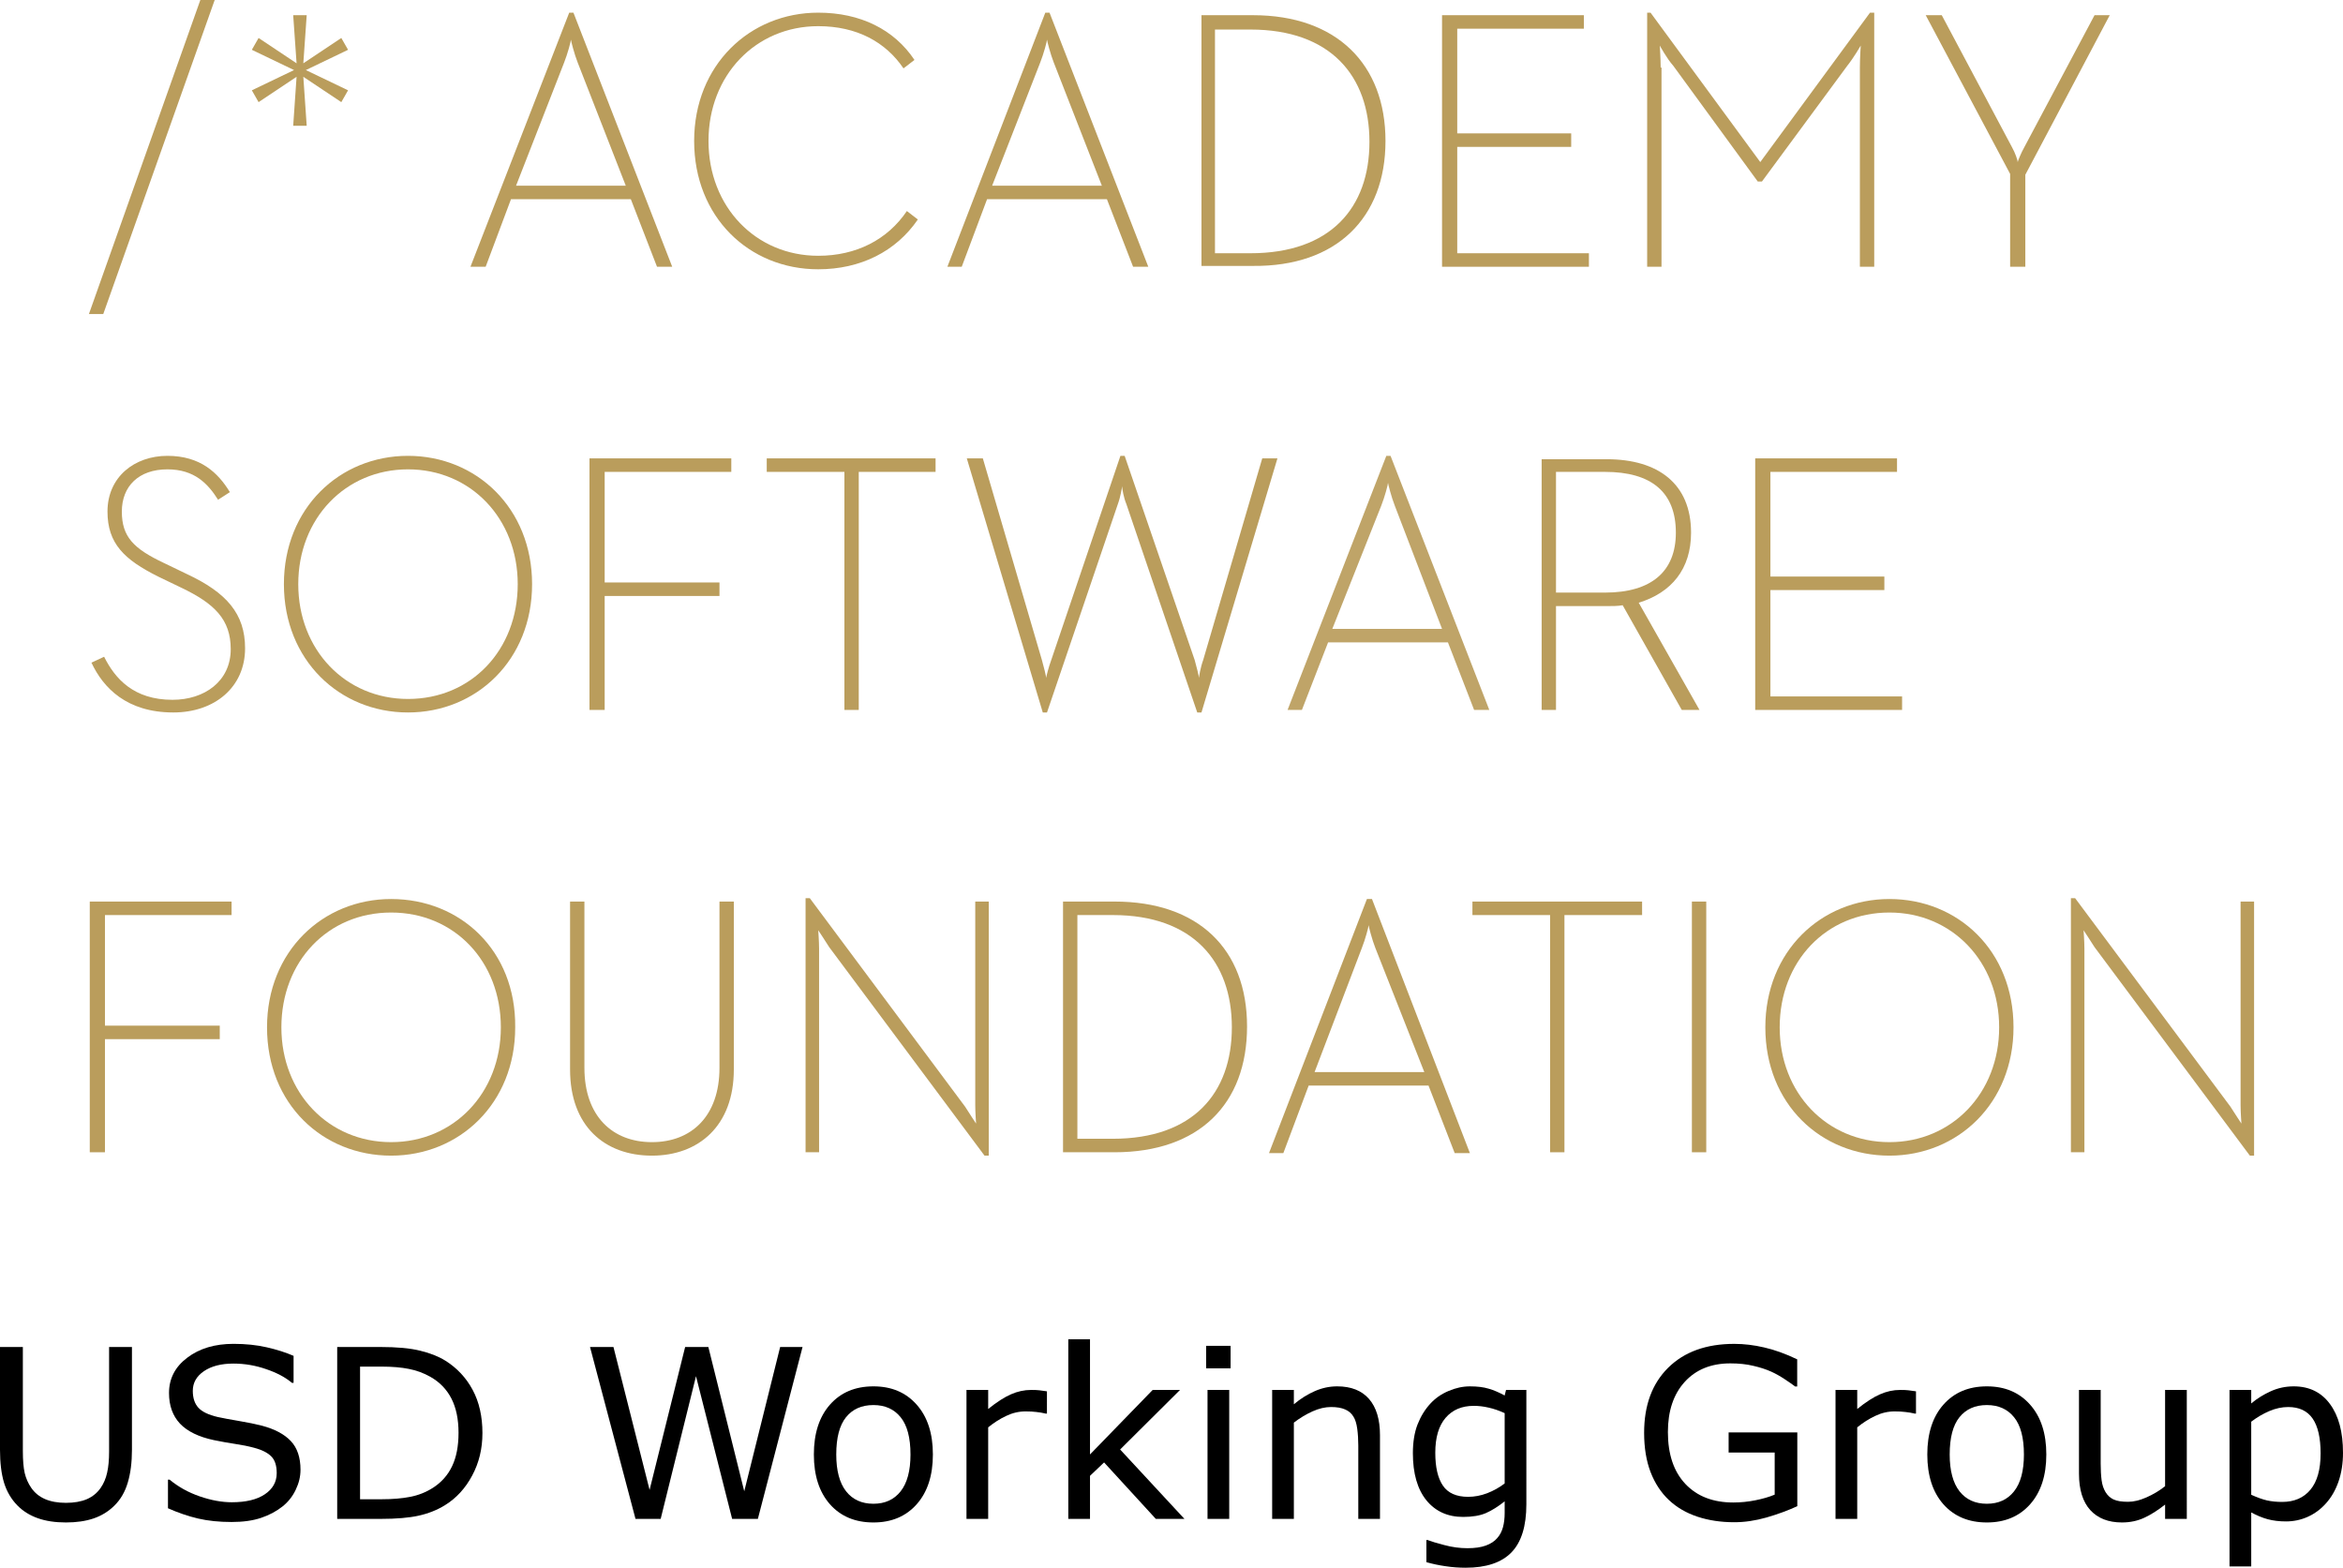
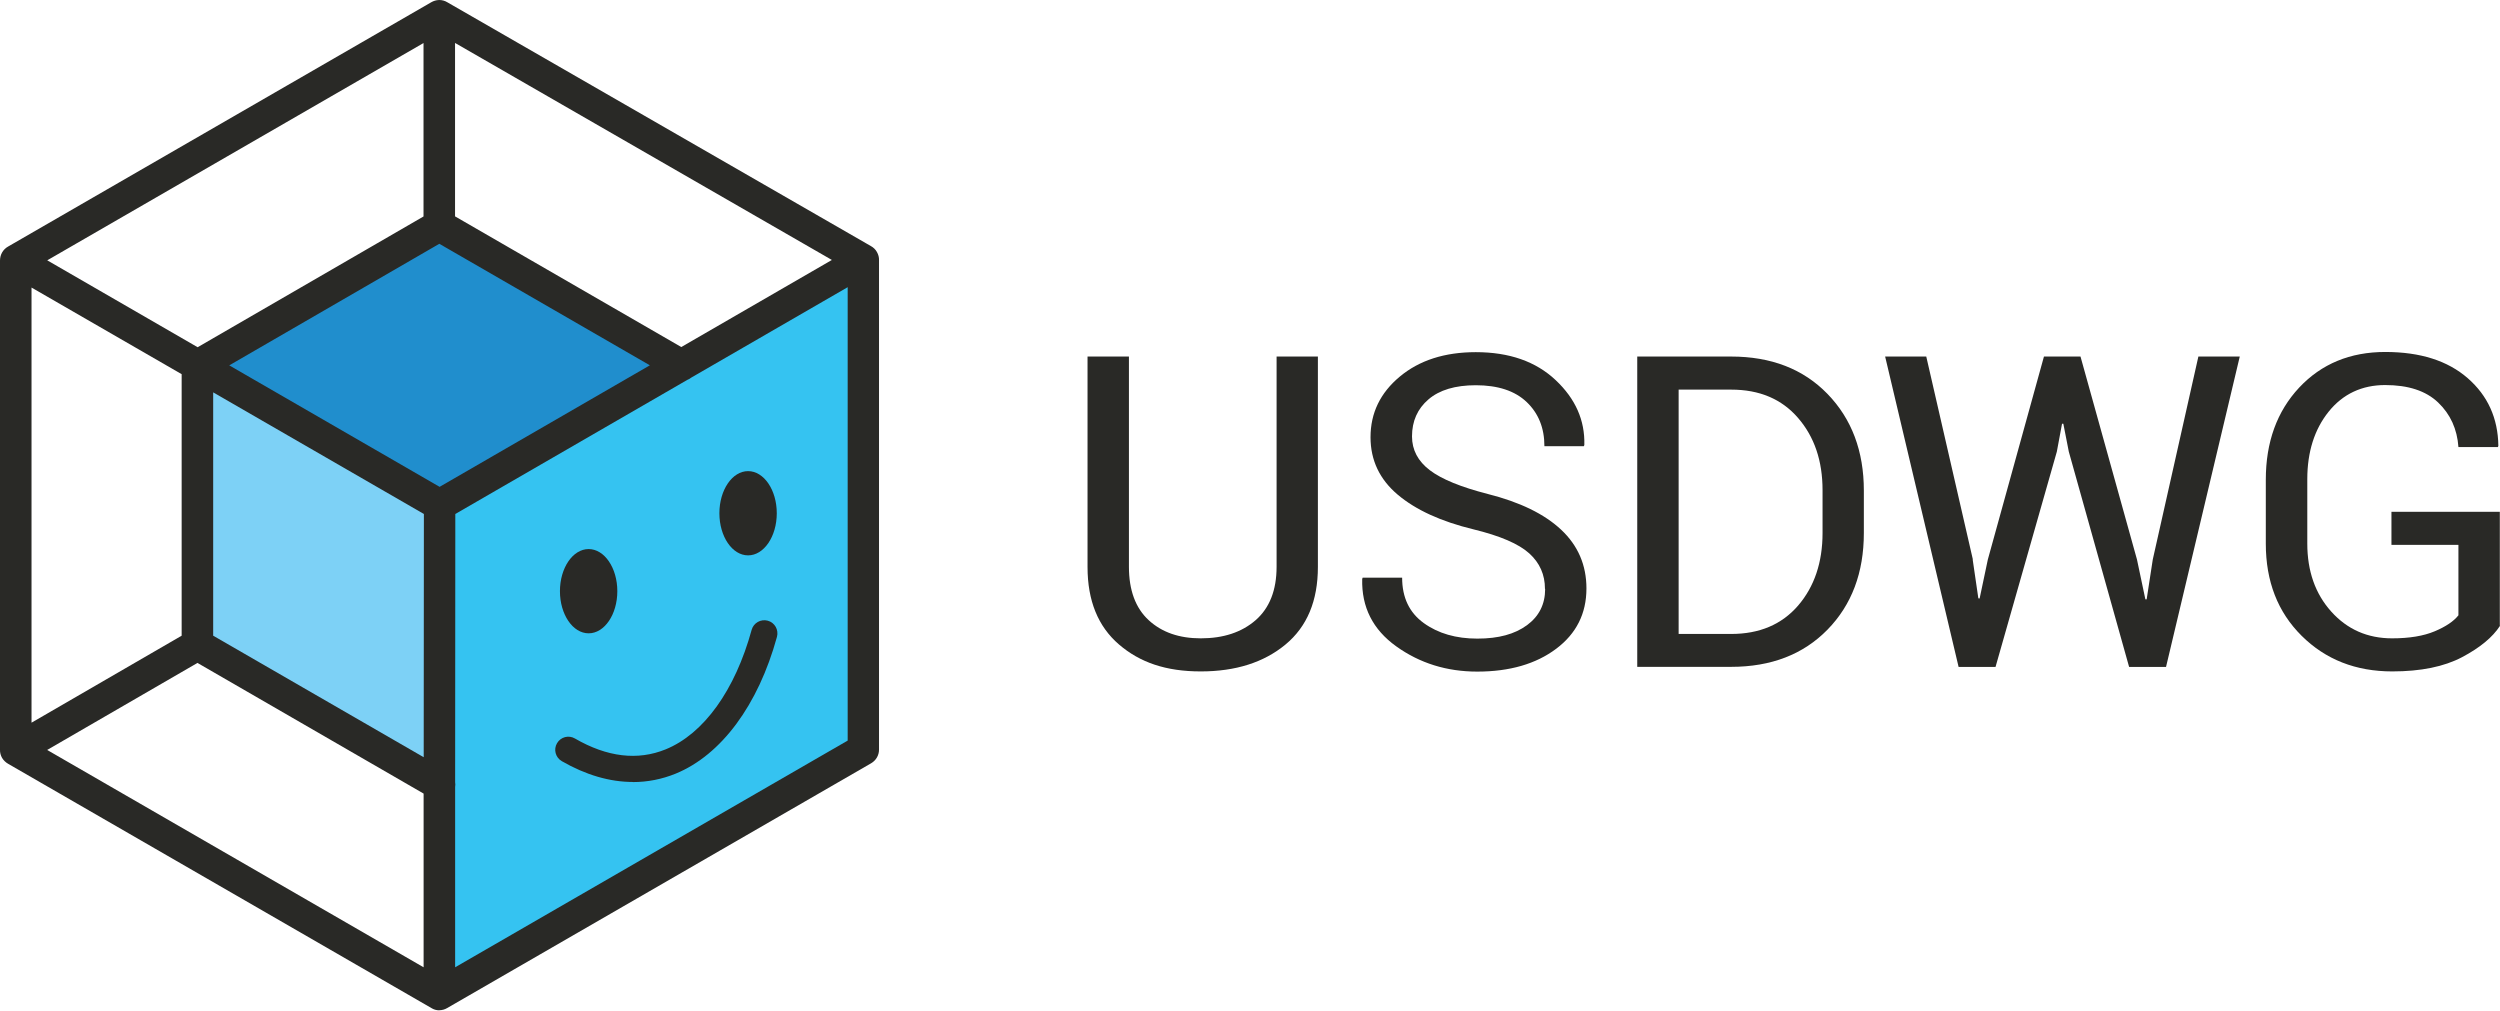
- <svg xmlns="http://www.w3.org/2000/svg" role="img" viewBox="-7.92 -7.92 396.406 265.227" version="1.1" id="svg4" width="396.406" height="265.227">
-   <defs id="defs4" />
-   <style id="style1">.st0{fill:#1dcad3}</style>
-   <style id="style2">.st0{fill:#1dcad3}</style>
-   <style id="style3">.st0{fill:#1dcad3}</style>
-   <style id="style4">.st0{fill:#1dcad3}</style>
-   <style id="style275" type="text/css">.st0{fill:#1dcad3}</style>
-   <g id="text444" transform="translate(-7.92,47.82317)">
-     <path id="path699" d="m 22.324,189.543 q 0,3.164 -0.703,5.527 -0.684,2.344 -2.266,3.906 -1.504,1.484 -3.516,2.168 -2.012,0.684 -4.688,0.684 -2.734,0 -4.766,-0.723 Q 4.355,200.383 2.969,198.976 1.387,197.375 0.684,195.109 0,192.844 0,189.543 v -17.402 h 3.867 v 17.598 q 0,2.363 0.312,3.73 0.332,1.367 1.094,2.48 0.859,1.27 2.324,1.914 1.484,0.645 3.555,0.645 2.09,0 3.555,-0.625 1.465,-0.645 2.344,-1.934 0.762,-1.113 1.074,-2.539 0.332,-1.445 0.332,-3.574 v -17.695 h 3.867 z" />
-     <path id="path701" d="m 50.84,192.922 q 0,1.699 -0.801,3.359 -0.781,1.66 -2.207,2.812 -1.562,1.25 -3.652,1.953 -2.07,0.703 -5,0.703 -3.145,0 -5.664,-0.586 -2.5,-0.586 -5.098,-1.738 v -4.844 h 0.273 q 2.207,1.836 5.098,2.832 2.891,0.996 5.43,0.996 3.594,0 5.586,-1.348 2.012,-1.348 2.012,-3.594 0,-1.934 -0.957,-2.852 -0.938,-0.918 -2.871,-1.426 -1.465,-0.391 -3.184,-0.645 -1.699,-0.254 -3.613,-0.645 -3.867,-0.82 -5.742,-2.793 -1.855,-1.992 -1.855,-5.176 0,-3.652 3.086,-5.977 3.086,-2.344 7.832,-2.344 3.066,0 5.625,0.586 2.559,0.586 4.531,1.445 v 4.57 h -0.273 q -1.66,-1.406 -4.375,-2.324 -2.695,-0.938 -5.527,-0.938 -3.105,0 -5,1.289 -1.875,1.289 -1.875,3.32 0,1.816 0.938,2.852 0.938,1.035 3.301,1.582 1.25,0.273 3.555,0.664 2.305,0.391 3.906,0.801 3.242,0.859 4.883,2.598 1.641,1.738 1.641,4.863 z" />
-     <path id="path703" d="m 81.621,186.711 q 0,3.965 -1.738,7.188 -1.719,3.223 -4.59,5 -1.992,1.23 -4.453,1.777 -2.441,0.547 -6.445,0.547 h -7.344 v -29.082 h 7.266 q 4.258,0 6.758,0.625 2.52,0.605 4.258,1.68 2.969,1.855 4.629,4.941 1.66,3.086 1.66,7.324 z m -4.043,-0.059 q 0,-3.418 -1.191,-5.762 -1.191,-2.344 -3.555,-3.691 -1.719,-0.977 -3.652,-1.348 -1.934,-0.391 -4.629,-0.391 h -3.633 v 22.441 h 3.633 q 2.793,0 4.863,-0.41 2.09,-0.41 3.828,-1.523 2.168,-1.387 3.242,-3.652 1.094,-2.266 1.094,-5.664 z" />
-     <path id="path705" d="m 135.781,172.14 -7.559,29.082 h -4.355 l -6.113,-24.141 -5.977,24.141 h -4.258 l -7.695,-29.082 h 3.965 l 6.113,24.18 6.016,-24.18 h 3.926 l 6.074,24.414 6.074,-24.414 z" />
-     <path id="path707" d="m 157.832,190.324 q 0,5.332 -2.734,8.418 -2.734,3.086 -7.324,3.086 -4.629,0 -7.363,-3.086 -2.715,-3.086 -2.715,-8.418 0,-5.332 2.715,-8.418 2.734,-3.105 7.363,-3.105 4.59,0 7.324,3.105 2.734,3.086 2.734,8.418 z m -3.789,0 q 0,-4.238 -1.66,-6.289 -1.66,-2.07 -4.609,-2.07 -2.988,0 -4.648,2.07 -1.641,2.051 -1.641,6.289 0,4.102 1.66,6.23 1.66,2.109 4.629,2.109 2.93,0 4.59,-2.09 1.68,-2.109 1.68,-6.25 z" />
-     <path id="path709" d="m 177.129,183.41 h -0.195 q -0.82,-0.195 -1.602,-0.273 -0.762,-0.098 -1.816,-0.098 -1.699,0 -3.281,0.762 -1.582,0.742 -3.047,1.934 v 15.488 h -3.672 V 179.406 h 3.672 v 3.223 q 2.188,-1.758 3.848,-2.48 1.68,-0.742 3.418,-0.742 0.957,0 1.387,0.059 0.43,0.039 1.289,0.176 z" />
-     <path id="path711" d="m 200.391,201.222 h -4.844 l -8.75,-9.551 -2.383,2.266 v 7.285 h -3.672 v -30.391 h 3.672 v 19.492 l 10.605,-10.918 h 4.629 l -10.137,10.078 z" />
-     <path id="path713" d="m 208.203,175.754 h -4.141 v -3.809 h 4.141 z m -0.234,25.469 h -3.672 v -21.816 h 3.672 z" />
-     <path id="path715" d="m 233.477,201.222 h -3.672 v -12.422 q 0,-1.504 -0.176,-2.812 -0.176,-1.328 -0.645,-2.07 -0.488,-0.82 -1.406,-1.211 -0.918,-0.41 -2.383,-0.41 -1.504,0 -3.145,0.742 -1.641,0.742 -3.145,1.895 v 16.289 h -3.672 v -21.816 h 3.672 v 2.422 q 1.719,-1.426 3.555,-2.227 1.836,-0.801 3.77,-0.801 3.535,0 5.391,2.129 1.855,2.129 1.855,6.133 z" />
-     <path id="path717" d="m 258.242,198.742 q 0,5.547 -2.52,8.145 -2.52,2.598 -7.754,2.598 -1.738,0 -3.398,-0.254 -1.641,-0.234 -3.242,-0.684 v -3.75 h 0.195 q 0.898,0.352 2.852,0.859 1.953,0.527 3.906,0.527 1.875,0 3.105,-0.449 1.23,-0.449 1.914,-1.25 0.684,-0.762 0.977,-1.836 0.293,-1.074 0.293,-2.402 v -1.992 q -1.66,1.328 -3.184,1.992 -1.504,0.645 -3.848,0.645 -3.906,0 -6.211,-2.812 -2.285,-2.832 -2.285,-7.969 0,-2.812 0.781,-4.844 0.801,-2.051 2.168,-3.535 1.27,-1.387 3.086,-2.148 1.816,-0.781 3.613,-0.781 1.895,0 3.164,0.391 1.289,0.371 2.715,1.152 l 0.234,-0.938 h 3.438 z m -3.672,-3.516 v -11.895 q -1.465,-0.664 -2.734,-0.938 -1.25,-0.293 -2.5,-0.293 -3.027,0 -4.766,2.031 -1.738,2.031 -1.738,5.898 0,3.672 1.289,5.566 1.289,1.895 4.277,1.895 1.602,0 3.203,-0.605 1.621,-0.625 2.969,-1.66 z" />
-     <path id="path719" d="m 304.082,199.074 q -2.383,1.094 -5.215,1.914 -2.812,0.801 -5.449,0.801 -3.398,0 -6.23,-0.938 -2.832,-0.938 -4.824,-2.812 -2.012,-1.895 -3.105,-4.727 -1.094,-2.852 -1.094,-6.66 0,-6.973 4.062,-10.996 4.082,-4.043 11.191,-4.043 2.48,0 5.059,0.605 2.598,0.586 5.586,2.012 v 4.59 h -0.352 q -0.605,-0.469 -1.758,-1.23 -1.152,-0.762 -2.266,-1.27 -1.348,-0.605 -3.066,-0.996 -1.699,-0.41 -3.867,-0.41 -4.883,0 -7.734,3.145 -2.832,3.125 -2.832,8.477 0,5.645 2.969,8.789 2.969,3.125 8.086,3.125 1.875,0 3.73,-0.371 1.875,-0.371 3.281,-0.957 v -7.129 h -7.793 v -3.398 h 11.621 z" />
-     <path id="path721" d="m 324.16,183.41 h -0.195 q -0.82,-0.195 -1.602,-0.273 -0.762,-0.098 -1.816,-0.098 -1.699,0 -3.281,0.762 -1.582,0.742 -3.047,1.934 v 15.488 h -3.672 V 179.406 h 3.672 v 3.223 q 2.188,-1.758 3.848,-2.48 1.68,-0.742 3.418,-0.742 0.957,0 1.387,0.059 0.43,0.039 1.289,0.176 z" />
-     <path id="path723" d="m 346.211,190.324 q 0,5.332 -2.734,8.418 -2.734,3.086 -7.324,3.086 -4.629,0 -7.363,-3.086 -2.715,-3.086 -2.715,-8.418 0,-5.332 2.715,-8.418 2.734,-3.105 7.363,-3.105 4.59,0 7.324,3.105 2.734,3.086 2.734,8.418 z m -3.789,0 q 0,-4.238 -1.66,-6.289 -1.66,-2.07 -4.609,-2.07 -2.988,0 -4.648,2.07 -1.641,2.051 -1.641,6.289 0,4.102 1.66,6.23 1.66,2.109 4.629,2.109 2.93,0 4.59,-2.09 1.68,-2.109 1.68,-6.25 z" />
-     <path id="path725" d="m 369.98,201.222 h -3.672 v -2.422 q -1.855,1.465 -3.555,2.246 -1.699,0.781 -3.75,0.781 -3.438,0 -5.352,-2.09 -1.914,-2.109 -1.914,-6.172 v -14.16 h 3.672 v 12.422 q 0,1.66 0.156,2.852 0.156,1.172 0.664,2.012 0.527,0.859 1.367,1.25 0.84,0.391 2.441,0.391 1.426,0 3.105,-0.742 1.699,-0.742 3.164,-1.895 v -16.289 h 3.672 z" />
-     <path id="path727" d="m 396.406,190.051 q 0,2.656 -0.762,4.863 -0.762,2.188 -2.148,3.711 -1.289,1.445 -3.047,2.246 -1.738,0.781 -3.691,0.781 -1.699,0 -3.086,-0.371 -1.367,-0.371 -2.793,-1.152 v 9.141 h -3.672 v -29.863 h 3.672 v 2.285 q 1.465,-1.23 3.281,-2.051 1.836,-0.84 3.906,-0.84 3.945,0 6.133,2.988 2.207,2.969 2.207,8.262 z m -3.789,0.098 q 0,-3.945 -1.348,-5.898 -1.348,-1.953 -4.141,-1.953 -1.582,0 -3.184,0.684 -1.602,0.684 -3.066,1.797 v 12.363 q 1.562,0.703 2.676,0.957 1.133,0.254 2.559,0.254 3.066,0 4.785,-2.07 1.719,-2.07 1.719,-6.133 z" />
+ <svg xmlns="http://www.w3.org/2000/svg" id="Logos" viewBox="0 0 273.6 110.57">
+   <defs>
+     <style>
+       .cls-1 {
+         fill: #35c3f1;
+       }
+ 
+       .cls-2 {
+         fill: #292926;
+       }
+ 
+       .cls-3 {
+         fill: #208ecd;
+       }
+ 
+       .cls-4 {
+         fill: #7dd1f6;
+       }
+     </style>
+   </defs>
+   <g>
+     <path class="cls-2" d="M144.23,39.02v23.03c0,3.7-1.18,6.53-3.55,8.49-2.37,1.96-5.46,2.94-9.27,2.94s-6.66-.98-8.95-2.95c-2.29-1.97-3.44-4.79-3.44-8.48v-23.03h4.53v23.01c0,2.56.72,4.51,2.16,5.84,1.44,1.33,3.34,1.99,5.7,1.99,2.48,0,4.48-.66,6.01-1.99,1.52-1.33,2.29-3.28,2.29-5.84v-23.01h4.53Z" />
+     <path class="cls-2" d="M169.08,64.44c0-1.55-.57-2.84-1.72-3.88-1.15-1.04-3.19-1.92-6.11-2.63-3.54-.86-6.3-2.12-8.28-3.79s-2.98-3.77-2.98-6.29c0-2.65,1.07-4.86,3.21-6.64,2.14-1.78,4.91-2.67,8.31-2.67,3.66,0,6.58,1.02,8.74,3.06,2.17,2.04,3.21,4.4,3.14,7.09l-.05.14h-4.32c0-1.99-.65-3.6-1.94-4.83-1.29-1.23-3.15-1.84-5.57-1.84-2.25,0-3.98.52-5.18,1.55-1.2,1.03-1.8,2.38-1.8,4.05,0,1.48.65,2.71,1.95,3.7s3.42,1.85,6.34,2.6c3.52.89,6.2,2.19,8.04,3.92,1.84,1.73,2.76,3.87,2.76,6.42,0,2.74-1.1,4.94-3.31,6.6-2.21,1.66-5.09,2.5-8.64,2.5-3.34,0-6.29-.92-8.86-2.76-2.57-1.84-3.81-4.3-3.73-7.38l.05-.14h4.32c0,2.18.79,3.83,2.37,4.97,1.58,1.14,3.53,1.7,5.86,1.7s4.09-.49,5.42-1.46c1.33-.97,2-2.3,2-3.97Z" />
+     <path class="cls-2" d="M179.18,72.99v-33.97h10.27c4.38,0,7.9,1.36,10.55,4.09,2.65,2.73,3.98,6.26,3.98,10.58v4.64c0,4.34-1.33,7.87-3.98,10.58-2.65,2.71-6.17,4.07-10.55,4.07h-10.27ZM183.71,42.64v26.74h5.75c3.09,0,5.53-1.03,7.32-3.1,1.78-2.07,2.68-4.72,2.68-7.95v-4.69c0-3.2-.89-5.83-2.68-7.9-1.79-2.07-4.22-3.1-7.32-3.1h-5.75Z" />
+     <path class="cls-2" d="M215.89,61.23l.62,4.25.14.02.9-4.27,6.14-22.21h4l6.18,22.21.92,4.36h.14l.67-4.36,4.99-22.21h4.53l-8.07,33.97h-4.04l-6.6-23.56-.6-3.06h-.14l-.57,3.06-6.71,23.56h-4.04l-8.04-33.97h4.5l5.1,22.21Z" />
+     <path class="cls-2" d="M273.6,68.49c-.8,1.24-2.18,2.39-4.15,3.43-1.97,1.04-4.52,1.56-7.64,1.56-4,0-7.3-1.3-9.92-3.9s-3.92-5.96-3.92-10.08v-7c0-4.12,1.22-7.48,3.65-10.08,2.44-2.6,5.58-3.9,9.42-3.9s6.84.96,9.03,2.87c2.19,1.91,3.31,4.38,3.35,7.4l-.05.14h-4.32c-.14-1.98-.88-3.6-2.22-4.88-1.34-1.28-3.27-1.91-5.8-1.91s-4.62.97-6.18,2.91c-1.56,1.94-2.34,4.41-2.34,7.39v7.04c0,3.02.87,5.5,2.62,7.45,1.75,1.95,3.97,2.93,6.66,2.93,1.9,0,3.45-.26,4.66-.77,1.21-.51,2.08-1.09,2.6-1.75v-7.71h-7.33v-3.62h11.86v12.46Z" />
  </g>
-   <g id="g2" transform="matrix(1.428142,0,0,1.428142,7.123939,-7.92)">
-     <polygon class="st0" points="14.9,0 13.2,0 0,37.2 1.7,37.2 " id="polygon1" style="fill:#ba9d5c" />
-     <polygon class="st0" points="25.4,9.1 29.9,12.1 30.7,10.7 25.7,8.3 30.7,5.9 29.9,4.5 25.4,7.5 25.8,1.8 24.2,1.8 24.6,7.5 20.1,4.5 19.3,5.9 24.3,8.3 19.3,10.7 20.1,12.1 24.6,9.1 24.2,14.9 25.8,14.9 " id="polygon2" style="fill:#ba9d5c" />
-     <path class="st0" d="m 50,23.6 h 14.2 l 3.1,8 h 1.8 L 57.4,1.5 H 56.9 L 45.2,31.6 H 47 Z M 56.3,7.4 c 0.4,-1 0.8,-2.5 0.8,-2.7 0,0.1 0.4,1.7 0.8,2.7 L 63.6,22 h -13 z" id="path2" style="fill:#ba9d5c" />
-     <path class="st0" d="m 86.4,31.9 c 5,0 9.2,-2.1 11.8,-5.9 l -1.3,-1 c -2.3,3.4 -6,5.3 -10.5,5.3 -7.4,0 -13,-5.8 -13,-13.6 0,-7.8 5.6,-13.6 13,-13.6 4.6,0 8,1.9 10.1,5 l 1.3,-1 C 95.4,3.5 91.4,1.5 86.4,1.5 c -8.1,0 -14.7,6.2 -14.7,15.2 0,9 6.5,15.2 14.7,15.2 z" id="path3" style="fill:#ba9d5c" />
-     <path class="st0" d="m 106.4,23.6 h 14.2 l 3.1,8 h 1.8 L 113.8,1.5 h -0.5 l -11.6,30.1 h 1.7 z m 6.3,-16.2 c 0.4,-1 0.8,-2.5 0.8,-2.7 0,0.1 0.4,1.7 0.8,2.7 L 120,22 h -13 z" id="path4" style="fill:#ba9d5c" />
-     <path class="st0" d="m 153.6,16.7 c 0,-9.1 -5.8,-14.9 -15.7,-14.9 h -6.1 v 29.7 h 6.1 c 9.9,0.1 15.7,-5.7 15.7,-14.8 z M 133.4,30 V 3.5 h 4.2 c 9.5,0 14.1,5.5 14.1,13.3 0,7.8 -4.6,13.2 -14.1,13.2 z" id="path5" style="fill:#ba9d5c" />
-     <polygon class="st0" points="177.1,1.8 160.3,1.8 160.3,31.6 177.7,31.6 177.7,30 162.1,30 162.1,17.4 175.6,17.4 175.6,15.8 162.1,15.8 162.1,3.4 177.1,3.4 " id="polygon5" style="fill:#ba9d5c" />
-     <path class="st0" d="m 186.2,8 c 0,-1 -0.1,-2.6 -0.1,-2.6 0,0 0.8,1.5 1.6,2.4 l 10,13.7 h 0.5 L 208.3,7.8 c 0.8,-1 1.6,-2.4 1.6,-2.4 0,0 -0.1,1.5 -0.1,2.6 v 23.6 h 1.7 V 1.5 H 211 L 198,19.2 185,1.5 h -0.4 v 30.1 h 1.7 V 8 Z" id="path6" style="fill:#ba9d5c" />
-     <path class="st0" d="m 227.6,31.6 h 1.8 V 20.7 l 10,-18.9 h -1.8 l -8.3,15.6 c -0.4,0.7 -0.8,1.7 -0.8,1.8 0,-0.2 -0.3,-1.1 -0.7,-1.8 L 219.5,1.8 h -1.9 l 10,18.8 z" id="path7" style="fill:#ba9d5c" />
-     <path class="st0" d="m 18.5,76.8 c 0,-4.1 -2.2,-6.6 -6.9,-8.8 L 8.9,66.7 c -3.6,-1.7 -5,-3.1 -5,-6.1 0,-3 2,-5 5.4,-5 3.2,0 4.8,1.7 6,3.6 l 1.4,-0.9 C 15.3,56 13.2,54 9.3,54 c -3.9,0 -7.1,2.5 -7.1,6.6 0,3.8 2,5.7 6,7.7 l 2.7,1.3 c 4,1.9 5.9,3.8 5.9,7.3 0,3.8 -3.1,6 -6.9,6 -4.6,0 -6.8,-2.5 -8.1,-5.1 l -1.5,0.7 c 1.4,3 4.2,5.9 9.7,5.9 4.9,0 8.5,-3 8.5,-7.6 z" id="path8" style="fill:#ba9d5c" />
-     <path class="st0" d="m 37.8,84.4 c 8.1,0 14.7,-6.2 14.7,-15.2 0,-9 -6.6,-15.2 -14.7,-15.2 -8.1,0 -14.7,6.2 -14.7,15.2 0,9 6.6,15.2 14.7,15.2 z m 0,-28.8 c 7.4,0 13,5.8 13,13.6 0,7.8 -5.5,13.6 -13,13.6 -7.4,0 -13,-5.8 -13,-13.6 0,-7.8 5.6,-13.6 13,-13.6 z" id="path9" style="fill:#ba9d5c" />
-     <polygon class="st0" points="76.1,54.3 59.3,54.3 59.3,84.1 61.1,84.1 61.1,70.6 74.7,70.6 74.7,69 61.1,69 61.1,55.9 76.1,55.9 " id="polygon9" style="fill:#ba9d5c" />
-     <polygon class="st0" points="89.5,84.1 91.2,84.1 91.2,55.9 100.3,55.9 100.3,54.3 80.3,54.3 80.3,55.9 89.5,55.9 " id="polygon10" style="fill:#ba9d5c" />
-     <path class="st0" d="m 132,78.2 c -0.3,0.8 -0.5,2 -0.5,2.1 0,-0.2 -0.3,-1.4 -0.5,-2.1 L 122.7,54 h -0.5 L 114,78.2 c -0.3,0.8 -0.6,2 -0.6,2.1 0,-0.2 -0.3,-1.4 -0.5,-2.1 l -7,-23.9 H 104 l 9,30.1 h 0.5 l 8.4,-24.7 c 0.3,-0.8 0.5,-2 0.5,-2.1 0,0.3 0.2,1.4 0.5,2.1 l 8.4,24.7 h 0.5 l 9,-30.1 H 139 Z" id="path10" style="fill:#ba9d5c" />
-     <path class="st0" d="M 146.8,76.1 H 161 l 3.1,8 h 1.8 L 154.2,54 h -0.5 L 142,84.1 h 1.7 z m 6.3,-16.2 c 0.4,-1 0.8,-2.5 0.8,-2.7 0,0.1 0.4,1.7 0.8,2.7 l 5.6,14.6 h -13 z" id="path11" style="opacity:0.922;fill:#ba9d5c" />
-     <path class="st0" d="m 189.8,63.1 c 0,-5.8 -3.9,-8.7 -10,-8.7 h -7.7 v 29.7 h 1.7 V 71.8 h 6 c 0.7,0 1.3,0 1.9,-0.1 l 7,12.4 h 2.1 l -7.2,-12.7 c 3.9,-1.2 6.2,-4 6.2,-8.3 z m -10.2,7.1 h -5.8 V 55.9 h 5.8 c 5.5,0 8.4,2.4 8.4,7.2 0,4.6 -2.9,7.1 -8.4,7.1 z" id="path12" style="fill:#ba9d5c" />
-     <polygon class="st0" points="214.2,54.3 197.4,54.3 197.4,84.1 214.8,84.1 214.8,82.5 199.2,82.5 199.2,69.9 212.7,69.9 212.7,68.3 199.2,68.3 199.2,55.9 214.2,55.9 " id="polygon12" style="fill:#ba9d5c" />
-     <polygon class="st0" points="1.9,108.4 16.9,108.4 16.9,106.8 0.1,106.8 0.1,136.5 1.9,136.5 1.9,123.1 15.5,123.1 15.5,121.5 1.9,121.5 " id="polygon13" style="fill:#ba9d5c" />
-     <path class="st0" d="m 35.8,106.5 c -8.1,0 -14.7,6.2 -14.7,15.2 0,9.1 6.6,15.2 14.7,15.2 8.1,0 14.7,-6.2 14.7,-15.2 0.1,-9.1 -6.5,-15.2 -14.7,-15.2 z m 0,28.8 c -7.4,0 -13,-5.8 -13,-13.6 0,-7.8 5.5,-13.6 13,-13.6 7.5,0 13,5.8 13,13.6 0,7.8 -5.6,13.6 -13,13.6 z" id="path13" style="fill:#ba9d5c" />
-     <path class="st0" d="m 74.7,126.5 c 0,5.7 -3.3,8.8 -8,8.8 -4.7,0 -8,-3.1 -8,-8.8 V 106.8 H 57 v 19.9 c 0,6.7 4.1,10.2 9.7,10.2 5.5,0 9.7,-3.5 9.7,-10.2 v -19.9 h -1.7 z" id="path14" style="fill:#ba9d5c" />
-     <path class="st0" d="m 105,130.9 c 0,0.9 0.1,2.2 0.1,2.2 0,0 -0.8,-1.2 -1.3,-2 L 85.4,106.4 h -0.5 v 30.1 h 1.6 v -24.1 c 0,-0.9 -0.1,-2.2 -0.1,-2.2 0,0 0.8,1.2 1.3,2 l 18.4,24.7 h 0.5 V 106.8 H 105 Z" id="path15" style="fill:#ba9d5c" />
-     <path class="st0" d="m 121.5,106.8 h -6.1 v 29.7 h 6.1 c 10,0 15.7,-5.7 15.7,-14.9 0,-9.2 -5.8,-14.8 -15.7,-14.8 z m -0.2,28.1 h -4.2 v -26.5 h 4.2 c 9.5,0 14.1,5.5 14.1,13.3 0,7.8 -4.6,13.2 -14.1,13.2 z" id="path16" style="fill:#ba9d5c" />
-     <path class="st0" d="m 151.4,106.5 -11.6,30.1 h 1.7 l 3,-8 h 14.2 l 3.1,8 h 1.8 L 152,106.5 Z m 6.8,20.5 h -13 l 5.6,-14.7 c 0.4,-1 0.8,-2.5 0.8,-2.7 0,0.1 0.4,1.7 0.8,2.7 z" id="path17" style="fill:#ba9d5c" />
-     <polygon class="st0" points="163.9,108.4 173.1,108.4 173.1,136.5 174.8,136.5 174.8,108.4 184,108.4 184,106.8 163.9,106.8 " id="polygon17" style="fill:#ba9d5c" />
-     <rect x="189.9" y="106.8" class="st0" width="1.7" height="29.7" id="rect17" style="fill:#ba9d5c" />
-     <path class="st0" d="m 213.3,106.5 c -8.1,0 -14.7,6.2 -14.7,15.2 0,9.1 6.6,15.2 14.7,15.2 8.1,0 14.7,-6.2 14.7,-15.2 0,-9.1 -6.6,-15.2 -14.7,-15.2 z m 0,28.8 c -7.4,0 -13,-5.8 -13,-13.6 0,-7.8 5.5,-13.6 13,-13.6 7.4,0 13,5.8 13,13.6 0,7.8 -5.6,13.6 -13,13.6 z" id="path18" style="fill:#ba9d5c" />
-     <path class="st0" d="m 254.9,106.8 v 24.1 c 0,0.9 0.1,2.2 0.1,2.2 0,0 -0.8,-1.2 -1.3,-2 l -18.4,-24.7 h -0.5 v 30.1 h 1.6 v -24.1 c 0,-0.9 -0.1,-2.2 -0.1,-2.2 0,0 0.8,1.2 1.3,2 l 18.4,24.7 h 0.5 v -30.1 z" id="path19" style="fill:#ba9d5c" />
+   <g>
+     <g>
+       <g>
+         <polygon class="cls-1" points="94.5 28.45 48.11 55.27 48.08 108.85 94.5 82.05 94.5 28.45" />
+         <polygon class="cls-4" points="21.6 39.98 48.11 55.27 48.11 85.87 21.6 70.57 21.6 39.98" />
+         <polygon class="cls-3" points="74.58 39.98 48.11 55.27 21.6 40 48.11 24.7 74.58 39.98" />
+       </g>
+       <path class="cls-2" d="M48.08,110.57h0s0,0,0,0t0,0c-.32,0-.62-.09-.87-.25L.89,83.59c-.26-.15-.49-.36-.66-.64-.16-.28-.24-.59-.23-.89V28.52c0-.3.07-.61.23-.89.16-.28.39-.5.66-.65L47.19.25c.26-.15.55-.24.87-.25,0,0,0,0,0,0h.01s0,0,0,0h0s0,0,0,0c.32,0,.62.09.87.24l46.37,26.69c.27.15.5.36.66.65.16.28.24.59.23.89v53.57c0,.62-.33,1.18-.86,1.49l-46.4,26.79c-.25.15-.55.24-.87.24,0,0,0,0,0,0,0,0,0,0,0,0h0ZM5.17,82.08l41.19,23.78v-19.01s-24.75-14.3-24.75-14.3l-16.44,9.52ZM49.81,86.13v19.73s42.96-24.81,42.96-24.81V31.43l-17.11,9.89c-.14.11-.29.2-.45.26l-25.38,14.67-.02,29.36c.03.17.03.34,0,.51ZM23.33,69.57l23.04,13.3.02-26.62-23.06-13.31v26.63ZM3.45,31.47v47.62l16.43-9.52v-28.62L3.45,31.47ZM25.08,39.98l23.03,13.3,23.01-13.3-23.04-13.3-23,13.31ZM5.17,28.49l16.46,9.51,24.72-14.31V4.71L5.17,28.49ZM49.8,23.68l24.76,14.3,16.48-9.53L49.8,4.7v18.98Z" />
+     </g>
+     <g>
+       <ellipse class="cls-2" cx="64.42" cy="64.7" rx="3.14" ry="4.61" />
+       <ellipse class="cls-2" cx="81.87" cy="56.17" rx="3.14" ry="4.61" />
+       <path class="cls-2" d="M69.27,85.58c-2.54,0-5.17-.77-7.79-2.28-.69-.4-.92-1.28-.52-1.96.4-.69,1.28-.92,1.96-.52,3.52,2.04,6.86,2.44,9.93,1.19,4.17-1.7,7.6-6.47,9.41-13.08.21-.76,1-1.21,1.77-1,.76.21,1.21,1,1,1.77-2.05,7.47-6.1,12.93-11.09,14.97-1.5.61-3.07.92-4.67.92Z" />
+     </g>
  </g>
</svg>
